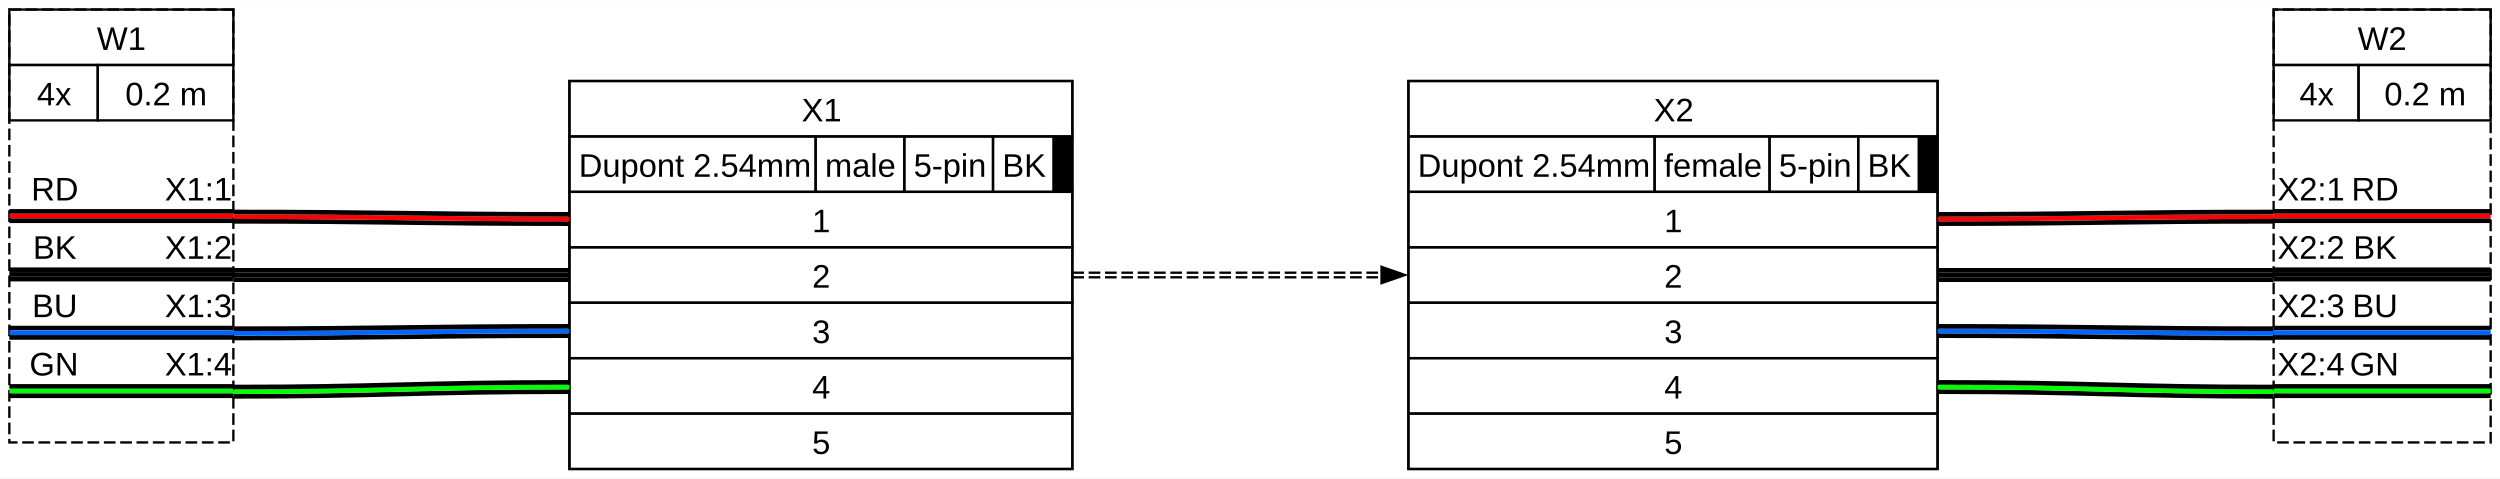
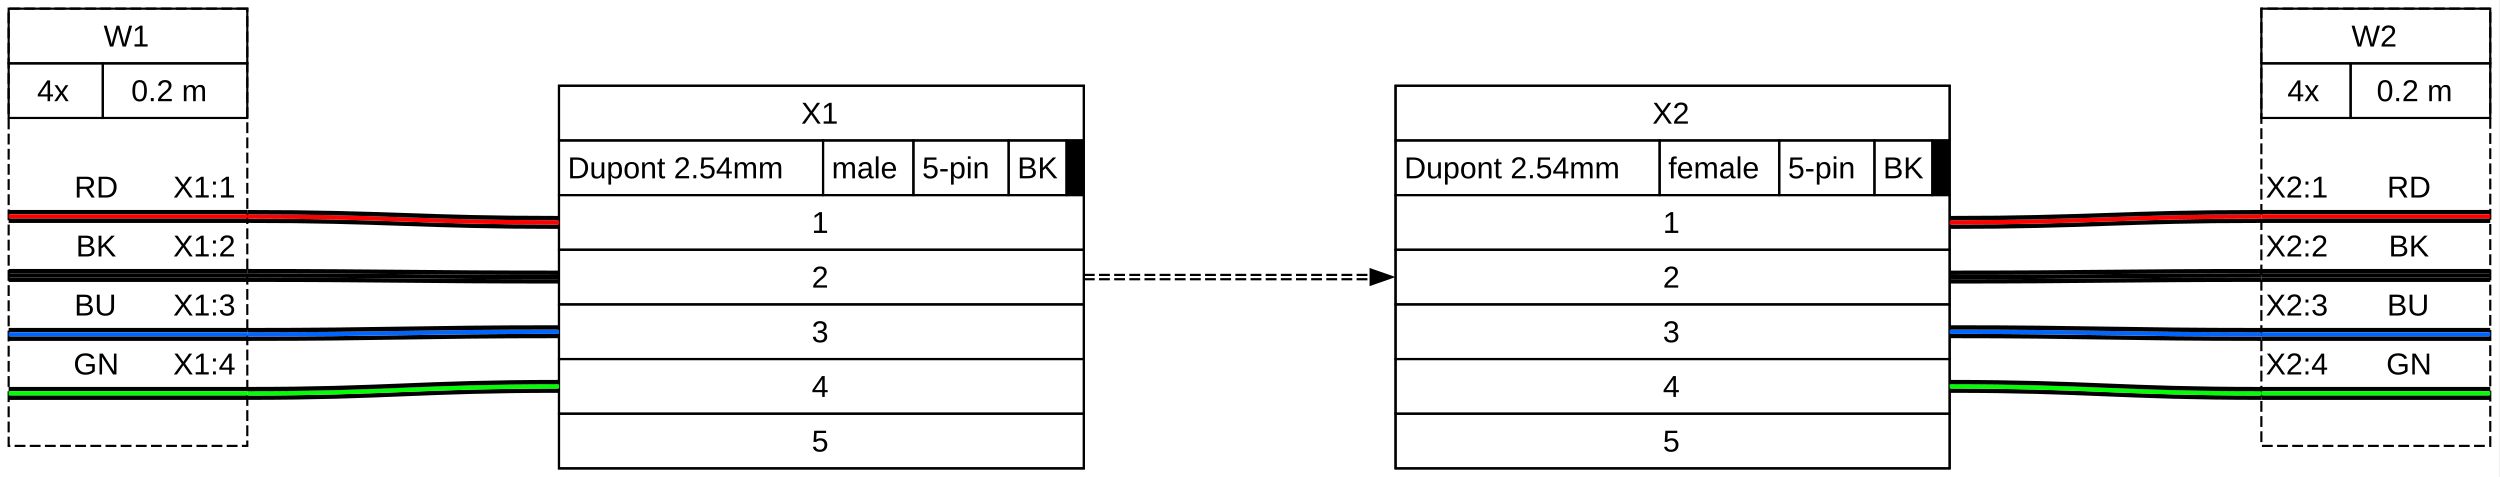
- <svg xmlns="http://www.w3.org/2000/svg" width="1071pt" height="205pt" viewBox="0.00 0.00 1071.25 204.88">
-   <g id="graph0" class="graph" transform="scale(1 1) rotate(0) translate(4 200.88)">
-     <polygon fill="#ffffff" stroke="none" points="-4,4 -4,-200.88 1067.25,-200.88 1067.25,4 -4,4" />
+ <svg xmlns="http://www.w3.org/2000/svg" width="1155pt" height="220pt" viewBox="0.00 0.00 1155.00 220.00">
+   <g id="graph0" class="graph" transform="scale(1 1) rotate(0) translate(4 216.38)">
+     <polygon fill="#ffffff" stroke="none" points="-4,4 -4,-216.38 1150.5,-216.38 1150.5,4 -4,4" />
    <g id="node1" class="node">
-       <polygon fill="#ffffff" stroke="black" points="455.5,-166.25 240,-166.25 240,0 455.5,0 455.5,-166.25" />
-       <polygon fill="none" stroke="black" points="240,-142.5 240,-166.25 455.5,-166.25 455.5,-142.5 240,-142.5" />
-       <text text-anchor="start" x="339.5" y="-148.95" font-family="arial" font-size="14.00">X1</text>
-       <polygon fill="none" stroke="black" points="240,-118.75 240,-142.5 345.5,-142.5 345.5,-118.75 240,-118.75" />
-       <text text-anchor="start" x="244" y="-125.2" font-family="arial" font-size="14.00">Dupont 2.54mm</text>
-       <polygon fill="none" stroke="black" points="345.5,-118.75 345.5,-142.5 383.5,-142.5 383.5,-118.75 345.5,-118.75" />
-       <text text-anchor="start" x="349.5" y="-125.2" font-family="arial" font-size="14.00">male</text>
-       <polygon fill="none" stroke="black" points="383.5,-118.75 383.5,-142.5 421.5,-142.5 421.5,-118.75 383.5,-118.75" />
-       <text text-anchor="start" x="387.5" y="-125.2" font-family="arial" font-size="14.00">5-pin</text>
-       <polygon fill="none" stroke="black" points="421.5,-118.75 421.5,-142.5 447.5,-142.5 447.5,-118.75 421.5,-118.75" />
-       <text text-anchor="start" x="425.5" y="-125.2" font-family="arial" font-size="14.00">BK</text>
-       <polygon fill="#000000" stroke="none" points="447.5,-118.75 447.5,-142.5 455.5,-142.5 455.5,-118.75 447.5,-118.75" />
-       <polygon fill="none" stroke="black" points="447.5,-118.75 447.5,-142.5 455.5,-142.5 455.5,-118.75 447.5,-118.75" />
-       <polygon fill="none" stroke="black" points="240,-95 240,-118.75 455.5,-118.75 455.5,-95 240,-95" />
-       <text text-anchor="start" x="344" y="-101.45" font-family="arial" font-size="14.00">1</text>
-       <polygon fill="none" stroke="black" points="240,-71.25 240,-95 455.5,-95 455.5,-71.25 240,-71.25" />
-       <text text-anchor="start" x="344" y="-77.7" font-family="arial" font-size="14.00">2</text>
-       <polygon fill="none" stroke="black" points="240,-47.5 240,-71.25 455.5,-71.25 455.5,-47.5 240,-47.5" />
-       <text text-anchor="start" x="344" y="-53.95" font-family="arial" font-size="14.00">3</text>
-       <polygon fill="none" stroke="black" points="240,-23.75 240,-47.5 455.5,-47.5 455.5,-23.75 240,-23.75" />
-       <text text-anchor="start" x="344" y="-30.2" font-family="arial" font-size="14.00">4</text>
-       <polygon fill="none" stroke="black" points="240,0 240,-23.75 455.5,-23.75 455.5,0 240,0" />
-       <text text-anchor="start" x="344" y="-6.45" font-family="arial" font-size="14.00">5</text>
+       <polygon fill="#ffffff" stroke="black" points="496.75,-176.75 254.25,-176.75 254.25,0 496.75,0 496.75,-176.75" />
+       <polygon fill="none" stroke="black" points="254.25,-151.5 254.25,-176.75 496.75,-176.75 496.75,-151.5 254.25,-151.5" />
+       <text xml:space="preserve" text-anchor="start" x="366.12" y="-159.25" font-family="arial" font-size="14.00">X1</text>
+       <polygon fill="none" stroke="black" points="254.25,-126.25 254.25,-151.5 376.25,-151.5 376.25,-126.25 254.25,-126.25" />
+       <text xml:space="preserve" text-anchor="start" x="258.25" y="-134" font-family="arial" font-size="14.00">Dupont 2.54mm</text>
+       <polygon fill="none" stroke="black" points="376.25,-126.25 376.25,-151.5 418,-151.5 418,-126.25 376.25,-126.25" />
+       <text xml:space="preserve" text-anchor="start" x="380.25" y="-134" font-family="arial" font-size="14.00">male</text>
+       <polygon fill="none" stroke="black" points="418,-126.25 418,-151.5 462,-151.5 462,-126.25 418,-126.25" />
+       <text xml:space="preserve" text-anchor="start" x="422" y="-134" font-family="arial" font-size="14.00">5-pin</text>
+       <polygon fill="none" stroke="black" points="462,-126.25 462,-151.5 488.75,-151.5 488.75,-126.25 462,-126.25" />
+       <text xml:space="preserve" text-anchor="start" x="466" y="-134" font-family="arial" font-size="14.00">BK</text>
+       <polygon fill="#000000" stroke="none" points="488.75,-126.25 488.75,-151.5 496.75,-151.5 496.75,-126.25 488.75,-126.25" />
+       <polygon fill="none" stroke="black" points="488.75,-126.25 488.75,-151.5 496.75,-151.5 496.75,-126.25 488.75,-126.25" />
+       <polygon fill="none" stroke="black" points="254.25,-101 254.25,-126.25 496.75,-126.25 496.75,-101 254.25,-101" />
+       <text xml:space="preserve" text-anchor="start" x="371" y="-108.75" font-family="arial" font-size="14.00">1</text>
+       <polygon fill="none" stroke="black" points="254.25,-75.75 254.25,-101 496.75,-101 496.75,-75.75 254.25,-75.75" />
+       <text xml:space="preserve" text-anchor="start" x="371" y="-83.5" font-family="arial" font-size="14.00">2</text>
+       <polygon fill="none" stroke="black" points="254.25,-50.5 254.25,-75.75 496.75,-75.75 496.75,-50.5 254.25,-50.5" />
+       <text xml:space="preserve" text-anchor="start" x="371" y="-58.25" font-family="arial" font-size="14.00">3</text>
+       <polygon fill="none" stroke="black" points="254.25,-25.25 254.25,-50.5 496.75,-50.5 496.75,-25.25 254.25,-25.25" />
+       <text xml:space="preserve" text-anchor="start" x="371" y="-33" font-family="arial" font-size="14.00">4</text>
+       <polygon fill="none" stroke="black" points="254.25,0 254.25,-25.25 496.75,-25.25 496.75,0 254.25,0" />
+       <text xml:space="preserve" text-anchor="start" x="371" y="-7.75" font-family="arial" font-size="14.00">5</text>
    </g>
    <g id="node2" class="node">
-       <polygon fill="#ffffff" stroke="black" points="826.25,-166.25 599.5,-166.25 599.5,0 826.25,0 826.25,-166.25" />
-       <polygon fill="none" stroke="black" points="599.5,-142.5 599.5,-166.25 826.25,-166.25 826.25,-142.5 599.5,-142.5" />
-       <text text-anchor="start" x="704.62" y="-148.95" font-family="arial" font-size="14.00">X2</text>
-       <polygon fill="none" stroke="black" points="599.5,-118.75 599.5,-142.5 705,-142.5 705,-118.75 599.5,-118.75" />
-       <text text-anchor="start" x="603.5" y="-125.2" font-family="arial" font-size="14.00">Dupont 2.54mm</text>
-       <polygon fill="none" stroke="black" points="705,-118.75 705,-142.5 754.25,-142.5 754.25,-118.75 705,-118.75" />
-       <text text-anchor="start" x="709" y="-125.2" font-family="arial" font-size="14.00">female</text>
-       <polygon fill="none" stroke="black" points="754.25,-118.75 754.25,-142.5 792.25,-142.5 792.25,-118.75 754.25,-118.75" />
-       <text text-anchor="start" x="758.25" y="-125.2" font-family="arial" font-size="14.00">5-pin</text>
-       <polygon fill="none" stroke="black" points="792.25,-118.75 792.25,-142.5 818.25,-142.5 818.25,-118.75 792.25,-118.75" />
-       <text text-anchor="start" x="796.25" y="-125.2" font-family="arial" font-size="14.00">BK</text>
-       <polygon fill="#000000" stroke="none" points="818.25,-118.75 818.25,-142.5 826.25,-142.5 826.25,-118.75 818.25,-118.75" />
-       <polygon fill="none" stroke="black" points="818.25,-118.75 818.25,-142.5 826.25,-142.5 826.25,-118.75 818.25,-118.75" />
-       <polygon fill="none" stroke="black" points="599.5,-95 599.5,-118.75 826.25,-118.75 826.25,-95 599.5,-95" />
-       <text text-anchor="start" x="709.12" y="-101.45" font-family="arial" font-size="14.00">1</text>
-       <polygon fill="none" stroke="black" points="599.5,-71.25 599.5,-95 826.25,-95 826.25,-71.25 599.5,-71.25" />
-       <text text-anchor="start" x="709.12" y="-77.7" font-family="arial" font-size="14.00">2</text>
-       <polygon fill="none" stroke="black" points="599.5,-47.5 599.5,-71.25 826.25,-71.25 826.25,-47.5 599.5,-47.5" />
-       <text text-anchor="start" x="709.12" y="-53.95" font-family="arial" font-size="14.00">3</text>
-       <polygon fill="none" stroke="black" points="599.5,-23.75 599.5,-47.5 826.25,-47.5 826.25,-23.75 599.5,-23.75" />
-       <text text-anchor="start" x="709.12" y="-30.2" font-family="arial" font-size="14.00">4</text>
-       <polygon fill="none" stroke="black" points="599.5,0 599.5,-23.75 826.25,-23.75 826.25,0 599.5,0" />
-       <text text-anchor="start" x="709.12" y="-6.45" font-family="arial" font-size="14.00">5</text>
+       <polygon fill="#ffffff" stroke="black" points="896.75,-176.75 640.75,-176.75 640.75,0 896.75,0 896.75,-176.75" />
+       <polygon fill="none" stroke="black" points="640.75,-151.5 640.75,-176.75 896.75,-176.75 896.75,-151.5 640.75,-151.5" />
+       <text xml:space="preserve" text-anchor="start" x="759.38" y="-159.25" font-family="arial" font-size="14.00">X2</text>
+       <polygon fill="none" stroke="black" points="640.75,-126.25 640.75,-151.5 762.75,-151.5 762.75,-126.25 640.75,-126.25" />
+       <text xml:space="preserve" text-anchor="start" x="644.75" y="-134" font-family="arial" font-size="14.00">Dupont 2.54mm</text>
+       <polygon fill="none" stroke="black" points="762.75,-126.25 762.75,-151.5 818,-151.5 818,-126.25 762.75,-126.25" />
+       <text xml:space="preserve" text-anchor="start" x="766.75" y="-134" font-family="arial" font-size="14.00">female</text>
+       <polygon fill="none" stroke="black" points="818,-126.25 818,-151.5 862,-151.5 862,-126.25 818,-126.25" />
+       <text xml:space="preserve" text-anchor="start" x="822" y="-134" font-family="arial" font-size="14.00">5-pin</text>
+       <polygon fill="none" stroke="black" points="862,-126.25 862,-151.5 888.75,-151.5 888.75,-126.25 862,-126.25" />
+       <text xml:space="preserve" text-anchor="start" x="866" y="-134" font-family="arial" font-size="14.00">BK</text>
+       <polygon fill="#000000" stroke="none" points="888.75,-126.25 888.75,-151.5 896.75,-151.5 896.75,-126.25 888.75,-126.25" />
+       <polygon fill="none" stroke="black" points="888.75,-126.25 888.75,-151.5 896.75,-151.5 896.75,-126.25 888.75,-126.25" />
+       <polygon fill="none" stroke="black" points="640.75,-101 640.75,-126.25 896.75,-126.25 896.75,-101 640.75,-101" />
+       <text xml:space="preserve" text-anchor="start" x="764.25" y="-108.75" font-family="arial" font-size="14.00">1</text>
+       <polygon fill="none" stroke="black" points="640.75,-75.75 640.75,-101 896.75,-101 896.75,-75.75 640.75,-75.75" />
+       <text xml:space="preserve" text-anchor="start" x="764.25" y="-83.5" font-family="arial" font-size="14.00">2</text>
+       <polygon fill="none" stroke="black" points="640.75,-50.5 640.75,-75.75 896.75,-75.75 896.75,-50.5 640.75,-50.5" />
+       <text xml:space="preserve" text-anchor="start" x="764.25" y="-58.25" font-family="arial" font-size="14.00">3</text>
+       <polygon fill="none" stroke="black" points="640.75,-25.25 640.75,-50.5 896.75,-50.5 896.75,-25.25 640.75,-25.25" />
+       <text xml:space="preserve" text-anchor="start" x="764.25" y="-33" font-family="arial" font-size="14.00">4</text>
+       <polygon fill="none" stroke="black" points="640.75,0 640.75,-25.25 896.75,-25.25 896.75,0 640.75,0" />
+       <text xml:space="preserve" text-anchor="start" x="764.25" y="-7.75" font-family="arial" font-size="14.00">5</text>
    </g>
    <g id="edge9" class="edge">
-       <path fill="none" stroke="#000000" stroke-dasharray="5,2" d="M455.5,-82.13C515.5,-82.12 533.31,-82.12 588.04,-82.13" />
-       <path fill="none" stroke="#000000" stroke-dasharray="5,2" d="M455.5,-84.12C515.5,-84.12 533.31,-84.12 588.04,-84.12" />
-       <polygon fill="#000000" stroke="#000000" points="587.99,-86.63 597.99,-83.13 587.99,-79.63 587.99,-86.63" />
+       <path fill="none" stroke="#000000" stroke-dasharray="5,2" d="M496.75,-87.38C556.75,-87.38 574.56,-87.38 629.29,-87.38" />
+       <path fill="none" stroke="#000000" stroke-dasharray="5,2" d="M496.75,-89.37C556.75,-89.38 574.56,-89.38 629.29,-89.37" />
+       <polygon fill="#000000" stroke="#000000" points="629.24,-91.88 639.24,-88.38 629.24,-84.88 629.24,-91.88" />
    </g>
    <g id="node4" class="node">
-       <polygon fill="#ffffff" stroke="black" stroke-dasharray="5,2" points="1063.25,-196.88 970.25,-196.88 970.25,-11.38 1063.25,-11.38 1063.25,-196.88" />
-       <polygon fill="none" stroke="black" points="970.25,-173.12 970.25,-196.88 1063.25,-196.88 1063.25,-173.12 970.25,-173.12" />
-       <text text-anchor="start" x="1006.25" y="-179.57" font-family="arial" font-size="14.00">W2</text>
-       <polygon fill="none" stroke="black" points="970.25,-149.38 970.25,-173.12 1006.62,-173.12 1006.62,-149.38 970.25,-149.38" />
-       <text text-anchor="start" x="981.31" y="-155.82" font-family="arial" font-size="14.00">4x</text>
-       <polygon fill="none" stroke="black" points="1006.62,-149.38 1006.62,-173.12 1063.25,-173.12 1063.25,-149.38 1006.62,-149.38" />
-       <text text-anchor="start" x="1017.69" y="-155.82" font-family="arial" font-size="14.00">0.2 m</text>
-       <text text-anchor="start" x="983.88" y="-134.07" font-family="arial" font-size="14.00"> </text>
-       <text text-anchor="start" x="971.88" y="-115.08" font-family="arial" font-size="14.00">X2:1</text>
-       <text text-anchor="start" x="1003.62" y="-115.08" font-family="arial" font-size="14.00">     RD    </text>
-       <polygon fill="#000000" stroke="none" points="970.25,-109.38 970.25,-111.38 1063.25,-111.38 1063.25,-109.38 970.25,-109.38" />
-       <polygon fill="#ff0000" stroke="none" points="970.25,-107.38 970.25,-109.38 1063.25,-109.38 1063.25,-107.38 970.25,-107.38" />
-       <polygon fill="#000000" stroke="none" points="970.25,-105.38 970.25,-107.38 1063.25,-107.38 1063.25,-105.38 970.25,-105.38" />
-       <text text-anchor="start" x="971.88" y="-90.08" font-family="arial" font-size="14.00">X2:2</text>
-       <text text-anchor="start" x="1004.38" y="-90.08" font-family="arial" font-size="14.00">     BK    </text>
-       <polygon fill="#000000" stroke="none" points="970.25,-84.38 970.25,-86.38 1063.25,-86.38 1063.25,-84.38 970.25,-84.38" />
-       <polygon fill="#000000" stroke="none" points="970.25,-82.38 970.25,-84.38 1063.25,-84.38 1063.25,-82.38 970.25,-82.38" />
-       <polygon fill="#000000" stroke="none" points="970.25,-80.38 970.25,-82.38 1063.25,-82.38 1063.25,-80.38 970.25,-80.38" />
-       <text text-anchor="start" x="971.88" y="-65.08" font-family="arial" font-size="14.00">X2:3</text>
-       <text text-anchor="start" x="1004" y="-65.08" font-family="arial" font-size="14.00">     BU    </text>
-       <polygon fill="#000000" stroke="none" points="970.25,-59.38 970.25,-61.38 1063.25,-61.38 1063.25,-59.38 970.25,-59.38" />
-       <polygon fill="#0066ff" stroke="none" points="970.25,-57.38 970.25,-59.38 1063.25,-59.38 1063.25,-57.38 970.25,-57.38" />
-       <polygon fill="#000000" stroke="none" points="970.25,-55.38 970.25,-57.38 1063.25,-57.38 1063.25,-55.38 970.25,-55.38" />
-       <text text-anchor="start" x="971.88" y="-40.08" font-family="arial" font-size="14.00">X2:4</text>
-       <text text-anchor="start" x="1002.88" y="-40.08" font-family="arial" font-size="14.00">     GN    </text>
-       <polygon fill="#000000" stroke="none" points="970.25,-34.38 970.25,-36.38 1063.25,-36.38 1063.25,-34.38 970.25,-34.38" />
-       <polygon fill="#00ff00" stroke="none" points="970.25,-32.38 970.25,-34.38 1063.25,-34.38 1063.25,-32.38 970.25,-32.38" />
-       <polygon fill="#000000" stroke="none" points="970.25,-30.38 970.25,-32.38 1063.25,-32.38 1063.25,-30.38 970.25,-30.38" />
-       <text text-anchor="start" x="983.88" y="-15.07" font-family="arial" font-size="14.00"> </text>
+       <polygon fill="#ffffff" stroke="black" stroke-dasharray="5,2" points="1146.5,-212.38 1040.75,-212.38 1040.75,-10.38 1146.5,-10.38 1146.5,-212.38" />
+       <polygon fill="none" stroke="black" points="1040.75,-187.12 1040.75,-212.38 1146.5,-212.38 1146.5,-187.12 1040.75,-187.12" />
+       <text xml:space="preserve" text-anchor="start" x="1082.38" y="-194.88" font-family="arial" font-size="14.00">W2</text>
+       <polygon fill="none" stroke="black" points="1040.75,-161.88 1040.75,-187.12 1082,-187.12 1082,-161.88 1040.75,-161.88" />
+       <text xml:space="preserve" text-anchor="start" x="1052.75" y="-169.62" font-family="arial" font-size="14.00">4x</text>
+       <polygon fill="none" stroke="black" points="1082,-161.88 1082,-187.12 1146.5,-187.12 1146.5,-161.88 1082,-161.88" />
+       <text xml:space="preserve" text-anchor="start" x="1094" y="-169.62" font-family="arial" font-size="14.00">0.2 m</text>
+       <text xml:space="preserve" text-anchor="start" x="1056.62" y="-146.38" font-family="arial" font-size="14.00"> </text>
+       <text xml:space="preserve" text-anchor="start" x="1042.75" y="-125.12" font-family="arial" font-size="14.00">X2:1</text>
+       <text xml:space="preserve" text-anchor="start" x="1079.38" y="-125.12" font-family="arial" font-size="14.00">     RD    </text>
+       <polygon fill="#000000" stroke="none" points="1040.75,-117.38 1040.75,-119.38 1146.5,-119.38 1146.5,-117.38 1040.75,-117.38" />
+       <polygon fill="#ff0000" stroke="none" points="1040.75,-115.38 1040.75,-117.38 1146.5,-117.38 1146.5,-115.38 1040.75,-115.38" />
+       <polygon fill="#000000" stroke="none" points="1040.75,-113.38 1040.75,-115.38 1146.5,-115.38 1146.5,-113.38 1040.75,-113.38" />
+       <text xml:space="preserve" text-anchor="start" x="1042.75" y="-97.88" font-family="arial" font-size="14.00">X2:2</text>
+       <text xml:space="preserve" text-anchor="start" x="1080.12" y="-97.88" font-family="arial" font-size="14.00">     BK    </text>
+       <polygon fill="#000000" stroke="none" points="1040.75,-90.12 1040.75,-92.12 1146.5,-92.12 1146.5,-90.12 1040.75,-90.12" />
+       <polygon fill="#000000" stroke="none" points="1040.75,-88.12 1040.75,-90.12 1146.5,-90.12 1146.5,-88.12 1040.75,-88.12" />
+       <polygon fill="#000000" stroke="none" points="1040.75,-86.12 1040.75,-88.12 1146.5,-88.12 1146.5,-86.12 1040.75,-86.12" />
+       <text xml:space="preserve" text-anchor="start" x="1042.75" y="-70.62" font-family="arial" font-size="14.00">X2:3</text>
+       <text xml:space="preserve" text-anchor="start" x="1079.38" y="-70.62" font-family="arial" font-size="14.00">     BU    </text>
+       <polygon fill="#000000" stroke="none" points="1040.75,-62.88 1040.75,-64.88 1146.5,-64.88 1146.5,-62.88 1040.75,-62.88" />
+       <polygon fill="#0066ff" stroke="none" points="1040.75,-60.88 1040.75,-62.88 1146.5,-62.88 1146.5,-60.88 1040.75,-60.88" />
+       <polygon fill="#000000" stroke="none" points="1040.75,-58.88 1040.75,-60.88 1146.5,-60.88 1146.5,-58.88 1040.75,-58.88" />
+       <text xml:space="preserve" text-anchor="start" x="1042.75" y="-43.38" font-family="arial" font-size="14.00">X2:4</text>
+       <text xml:space="preserve" text-anchor="start" x="1079" y="-43.38" font-family="arial" font-size="14.00">     GN    </text>
+       <polygon fill="#000000" stroke="none" points="1040.75,-35.62 1040.75,-37.62 1146.5,-37.62 1146.5,-35.62 1040.75,-35.62" />
+       <polygon fill="#00ff00" stroke="none" points="1040.75,-33.62 1040.75,-35.62 1146.5,-35.62 1146.5,-33.62 1040.75,-33.62" />
+       <polygon fill="#000000" stroke="none" points="1040.75,-31.62 1040.75,-33.62 1146.5,-33.62 1146.5,-31.62 1040.75,-31.62" />
+       <text xml:space="preserve" text-anchor="start" x="1056.62" y="-16.12" font-family="arial" font-size="14.00"> </text>
    </g>
    <g id="edge5" class="edge">
-       <path fill="none" stroke="#000000" stroke-width="2" d="M826.25,-105.13C890.38,-105.13 906.37,-106.13 970.25,-106.13" />
-       <path fill="none" stroke="#ff0000" stroke-width="2" d="M826.25,-107.12C890.25,-107.12 906.25,-108.12 970.25,-108.12" />
-       <path fill="none" stroke="#000000" stroke-width="2" d="M826.25,-109.12C890.13,-109.12 906.12,-110.12 970.25,-110.12" />
+       <path fill="none" stroke="#000000" stroke-width="2" d="M896.75,-111.63C961.1,-111.65 977.08,-114.4 1040.75,-114.38" />
+       <path fill="none" stroke="#ff0000" stroke-width="2" d="M896.75,-113.62C960.76,-113.62 976.74,-116.38 1040.75,-116.37" />
+       <path fill="none" stroke="#000000" stroke-width="2" d="M896.75,-115.62C960.42,-115.6 976.4,-118.35 1040.75,-118.37" />
    </g>
    <g id="edge6" class="edge">
-       <path fill="none" stroke="#000000" stroke-width="2" d="M826.25,-81.13C890.25,-81.12 906.25,-81.12 970.25,-81.13" />
-       <path fill="none" stroke="#000000" stroke-width="2" d="M826.25,-83.12C890.25,-83.12 906.25,-83.12 970.25,-83.12" />
-       <path fill="none" stroke="#000000" stroke-width="2" d="M826.25,-85.12C890.25,-85.12 906.25,-85.12 970.25,-85.12" />
+       <path fill="none" stroke="#000000" stroke-width="2" d="M896.75,-86.38C960.84,-86.38 976.84,-87.13 1040.75,-87.13" />
+       <path fill="none" stroke="#000000" stroke-width="2" d="M896.75,-88.38C960.75,-88.38 976.75,-89.12 1040.75,-89.13" />
+       <path fill="none" stroke="#000000" stroke-width="2" d="M896.75,-90.37C960.66,-90.37 976.66,-91.12 1040.75,-91.12" />
    </g>
    <g id="edge7" class="edge">
-       <path fill="none" stroke="#000000" stroke-width="2" d="M826.25,-57.13C890.13,-57.13 906.12,-56.13 970.25,-56.13" />
-       <path fill="none" stroke="#0066ff" stroke-width="2" d="M826.25,-59.12C890.25,-59.13 906.25,-58.13 970.25,-58.12" />
-       <path fill="none" stroke="#000000" stroke-width="2" d="M826.25,-61.12C890.38,-61.12 906.37,-60.12 970.25,-60.12" />
+       <path fill="none" stroke="#000000" stroke-width="2" d="M896.75,-61.13C960.6,-61.13 976.59,-59.88 1040.75,-59.88" />
+       <path fill="none" stroke="#0066ff" stroke-width="2" d="M896.75,-63.12C960.75,-63.13 976.75,-61.88 1040.75,-61.88" />
+       <path fill="none" stroke="#000000" stroke-width="2" d="M896.75,-65.12C960.91,-65.12 976.9,-63.87 1040.75,-63.87" />
    </g>
    <g id="edge8" class="edge">
-       <path fill="none" stroke="#000000" stroke-width="2" d="M826.25,-33.13C890.01,-33.14 906,-31.14 970.25,-31.13" />
-       <path fill="none" stroke="#00ff00" stroke-width="2" d="M826.25,-35.12C890.26,-35.12 906.24,-33.12 970.25,-33.12" />
-       <path fill="none" stroke="#000000" stroke-width="2" d="M826.25,-37.12C890.5,-37.11 906.49,-35.11 970.25,-35.12" />
+       <path fill="none" stroke="#000000" stroke-width="2" d="M896.75,-35.88C960.37,-35.92 976.33,-32.67 1040.75,-32.63" />
+       <path fill="none" stroke="#00ff00" stroke-width="2" d="M896.75,-37.88C960.77,-37.87 976.73,-34.62 1040.75,-34.63" />
+       <path fill="none" stroke="#000000" stroke-width="2" d="M896.75,-39.87C961.17,-39.83 977.13,-36.58 1040.75,-36.62" />
    </g>
    <g id="node3" class="node">
-       <polygon fill="#ffffff" stroke="black" stroke-dasharray="5,2" points="96,-196.88 0,-196.88 0,-11.38 96,-11.38 96,-196.88" />
-       <polygon fill="none" stroke="black" points="0,-173.12 0,-196.88 96,-196.88 96,-173.12 0,-173.12" />
-       <text text-anchor="start" x="37.5" y="-179.57" font-family="arial" font-size="14.00">W1</text>
-       <polygon fill="none" stroke="black" points="0,-149.38 0,-173.12 37.88,-173.12 37.88,-149.38 0,-149.38" />
-       <text text-anchor="start" x="11.81" y="-155.82" font-family="arial" font-size="14.00">4x</text>
-       <polygon fill="none" stroke="black" points="37.88,-149.38 37.88,-173.12 96,-173.12 96,-149.38 37.88,-149.38" />
-       <text text-anchor="start" x="49.69" y="-155.82" font-family="arial" font-size="14.00">0.2 m</text>
-       <text text-anchor="start" x="1.62" y="-134.07" font-family="arial" font-size="14.00"> </text>
-       <text text-anchor="start" x="9.38" y="-115.08" font-family="arial" font-size="14.00">     RD    </text>
-       <text text-anchor="start" x="66.62" y="-115.08" font-family="arial" font-size="14.00">X1:1</text>
-       <polygon fill="#000000" stroke="none" points="0,-109.38 0,-111.38 96,-111.38 96,-109.38 0,-109.38" />
-       <polygon fill="#ff0000" stroke="none" points="0,-107.38 0,-109.38 96,-109.38 96,-107.38 0,-107.38" />
-       <polygon fill="#000000" stroke="none" points="0,-105.38 0,-107.38 96,-107.38 96,-105.38 0,-105.38" />
-       <text text-anchor="start" x="10.12" y="-90.08" font-family="arial" font-size="14.00">     BK    </text>
-       <text text-anchor="start" x="66.62" y="-90.08" font-family="arial" font-size="14.00">X1:2</text>
-       <polygon fill="#000000" stroke="none" points="0,-84.38 0,-86.38 96,-86.38 96,-84.38 0,-84.38" />
-       <polygon fill="#000000" stroke="none" points="0,-82.38 0,-84.38 96,-84.38 96,-82.38 0,-82.38" />
-       <polygon fill="#000000" stroke="none" points="0,-80.38 0,-82.38 96,-82.38 96,-80.38 0,-80.38" />
-       <text text-anchor="start" x="9.75" y="-65.08" font-family="arial" font-size="14.00">     BU    </text>
-       <text text-anchor="start" x="66.62" y="-65.08" font-family="arial" font-size="14.00">X1:3</text>
-       <polygon fill="#000000" stroke="none" points="0,-59.38 0,-61.38 96,-61.38 96,-59.38 0,-59.38" />
-       <polygon fill="#0066ff" stroke="none" points="0,-57.38 0,-59.38 96,-59.38 96,-57.38 0,-57.38" />
-       <polygon fill="#000000" stroke="none" points="0,-55.38 0,-57.38 96,-57.38 96,-55.38 0,-55.38" />
-       <text text-anchor="start" x="8.62" y="-40.08" font-family="arial" font-size="14.00">     GN    </text>
-       <text text-anchor="start" x="66.62" y="-40.08" font-family="arial" font-size="14.00">X1:4</text>
-       <polygon fill="#000000" stroke="none" points="0,-34.38 0,-36.38 96,-36.38 96,-34.38 0,-34.38" />
-       <polygon fill="#00ff00" stroke="none" points="0,-32.38 0,-34.38 96,-34.38 96,-32.38 0,-32.38" />
-       <polygon fill="#000000" stroke="none" points="0,-30.38 0,-32.38 96,-32.38 96,-30.38 0,-30.38" />
-       <text text-anchor="start" x="1.62" y="-15.07" font-family="arial" font-size="14.00"> </text>
+       <polygon fill="#ffffff" stroke="black" stroke-dasharray="5,2" points="110.25,-212.38 0,-212.38 0,-10.38 110.25,-10.38 110.25,-212.38" />
+       <polygon fill="none" stroke="black" points="0,-187.12 0,-212.38 110.25,-212.38 110.25,-187.12 0,-187.12" />
+       <text xml:space="preserve" text-anchor="start" x="43.88" y="-194.88" font-family="arial" font-size="14.00">W1</text>
+       <polygon fill="none" stroke="black" points="0,-161.88 0,-187.12 43.5,-187.12 43.5,-161.88 0,-161.88" />
+       <text xml:space="preserve" text-anchor="start" x="13.12" y="-169.62" font-family="arial" font-size="14.00">4x</text>
+       <polygon fill="none" stroke="black" points="43.5,-161.88 43.5,-187.12 110.25,-187.12 110.25,-161.88 43.5,-161.88" />
+       <text xml:space="preserve" text-anchor="start" x="56.62" y="-169.62" font-family="arial" font-size="14.00">0.2 m</text>
+       <text xml:space="preserve" text-anchor="start" x="2" y="-146.38" font-family="arial" font-size="14.00"> </text>
+       <text xml:space="preserve" text-anchor="start" x="10.88" y="-125.12" font-family="arial" font-size="14.00">     RD    </text>
+       <text xml:space="preserve" text-anchor="start" x="76" y="-125.12" font-family="arial" font-size="14.00">X1:1</text>
+       <polygon fill="#000000" stroke="none" points="0,-117.38 0,-119.38 110.25,-119.38 110.25,-117.38 0,-117.38" />
+       <polygon fill="#ff0000" stroke="none" points="0,-115.38 0,-117.38 110.25,-117.38 110.25,-115.38 0,-115.38" />
+       <polygon fill="#000000" stroke="none" points="0,-113.38 0,-115.38 110.25,-115.38 110.25,-113.38 0,-113.38" />
+       <text xml:space="preserve" text-anchor="start" x="11.62" y="-97.88" font-family="arial" font-size="14.00">     BK    </text>
+       <text xml:space="preserve" text-anchor="start" x="76" y="-97.88" font-family="arial" font-size="14.00">X1:2</text>
+       <polygon fill="#000000" stroke="none" points="0,-90.12 0,-92.12 110.25,-92.12 110.25,-90.12 0,-90.12" />
+       <polygon fill="#000000" stroke="none" points="0,-88.12 0,-90.12 110.25,-90.12 110.25,-88.12 0,-88.12" />
+       <polygon fill="#000000" stroke="none" points="0,-86.12 0,-88.12 110.25,-88.12 110.25,-86.12 0,-86.12" />
+       <text xml:space="preserve" text-anchor="start" x="10.88" y="-70.62" font-family="arial" font-size="14.00">     BU    </text>
+       <text xml:space="preserve" text-anchor="start" x="76" y="-70.62" font-family="arial" font-size="14.00">X1:3</text>
+       <polygon fill="#000000" stroke="none" points="0,-62.88 0,-64.88 110.25,-64.88 110.25,-62.88 0,-62.88" />
+       <polygon fill="#0066ff" stroke="none" points="0,-60.88 0,-62.88 110.25,-62.88 110.25,-60.88 0,-60.88" />
+       <polygon fill="#000000" stroke="none" points="0,-58.88 0,-60.88 110.25,-60.88 110.25,-58.88 0,-58.88" />
+       <text xml:space="preserve" text-anchor="start" x="10.5" y="-43.38" font-family="arial" font-size="14.00">     GN    </text>
+       <text xml:space="preserve" text-anchor="start" x="76" y="-43.38" font-family="arial" font-size="14.00">X1:4</text>
+       <polygon fill="#000000" stroke="none" points="0,-35.62 0,-37.62 110.25,-37.62 110.25,-35.62 0,-35.62" />
+       <polygon fill="#00ff00" stroke="none" points="0,-33.62 0,-35.62 110.25,-35.62 110.25,-33.62 0,-33.62" />
+       <polygon fill="#000000" stroke="none" points="0,-31.62 0,-33.62 110.25,-33.62 110.25,-31.62 0,-31.62" />
+       <text xml:space="preserve" text-anchor="start" x="2" y="-16.12" font-family="arial" font-size="14.00"> </text>
    </g>
    <g id="edge1" class="edge">
-       <path fill="none" stroke="#000000" stroke-width="2" d="M96,-106.13C159.88,-106.13 175.87,-105.13 240,-105.13" />
-       <path fill="none" stroke="#ff0000" stroke-width="2" d="M96,-108.12C160,-108.12 176,-107.12 240,-107.12" />
-       <path fill="none" stroke="#000000" stroke-width="2" d="M96,-110.12C160.13,-110.12 176.12,-109.12 240,-109.12" />
+       <path fill="none" stroke="#000000" stroke-width="2" d="M110.25,-114.38C173.92,-114.4 189.9,-111.65 254.25,-111.63" />
+       <path fill="none" stroke="#ff0000" stroke-width="2" d="M110.25,-116.37C174.26,-116.38 190.24,-113.62 254.25,-113.62" />
+       <path fill="none" stroke="#000000" stroke-width="2" d="M110.25,-118.37C174.6,-118.35 190.58,-115.6 254.25,-115.62" />
    </g>
    <g id="edge2" class="edge">
-       <path fill="none" stroke="#000000" stroke-width="2" d="M96,-81.13C160,-81.12 176,-81.12 240,-81.13" />
-       <path fill="none" stroke="#000000" stroke-width="2" d="M96,-83.12C160,-83.12 176,-83.12 240,-83.12" />
-       <path fill="none" stroke="#000000" stroke-width="2" d="M96,-85.12C160,-85.12 176,-85.12 240,-85.12" />
+       <path fill="none" stroke="#000000" stroke-width="2" d="M110.25,-87.13C174.16,-87.13 190.16,-86.38 254.25,-86.38" />
+       <path fill="none" stroke="#000000" stroke-width="2" d="M110.25,-89.13C174.25,-89.12 190.25,-88.38 254.25,-88.38" />
+       <path fill="none" stroke="#000000" stroke-width="2" d="M110.25,-91.12C174.34,-91.12 190.34,-90.37 254.25,-90.37" />
    </g>
    <g id="edge3" class="edge">
-       <path fill="none" stroke="#000000" stroke-width="2" d="M96,-56.13C160.13,-56.13 176.12,-57.13 240,-57.13" />
-       <path fill="none" stroke="#0066ff" stroke-width="2" d="M96,-58.12C160,-58.13 176,-59.13 240,-59.12" />
-       <path fill="none" stroke="#000000" stroke-width="2" d="M96,-60.12C159.88,-60.12 175.87,-61.12 240,-61.12" />
+       <path fill="none" stroke="#000000" stroke-width="2" d="M110.25,-59.88C174.41,-59.88 190.4,-61.13 254.25,-61.13" />
+       <path fill="none" stroke="#0066ff" stroke-width="2" d="M110.25,-61.88C174.25,-61.88 190.25,-63.13 254.25,-63.12" />
+       <path fill="none" stroke="#000000" stroke-width="2" d="M110.25,-63.87C174.1,-63.87 190.09,-65.12 254.25,-65.12" />
    </g>
    <g id="edge4" class="edge">
-       <path fill="none" stroke="#000000" stroke-width="2" d="M96,-31.13C160.25,-31.14 176.24,-33.14 240,-33.13" />
-       <path fill="none" stroke="#00ff00" stroke-width="2" d="M96,-33.12C160.01,-33.12 175.99,-35.12 240,-35.12" />
-       <path fill="none" stroke="#000000" stroke-width="2" d="M96,-35.12C159.76,-35.11 175.75,-37.11 240,-37.12" />
+       <path fill="none" stroke="#000000" stroke-width="2" d="M110.25,-32.63C174.67,-32.67 190.63,-35.92 254.25,-35.88" />
+       <path fill="none" stroke="#00ff00" stroke-width="2" d="M110.25,-34.63C174.27,-34.62 190.23,-37.87 254.25,-37.88" />
+       <path fill="none" stroke="#000000" stroke-width="2" d="M110.25,-36.62C173.87,-36.58 189.83,-39.83 254.25,-39.87" />
    </g>
  </g>
</svg>
